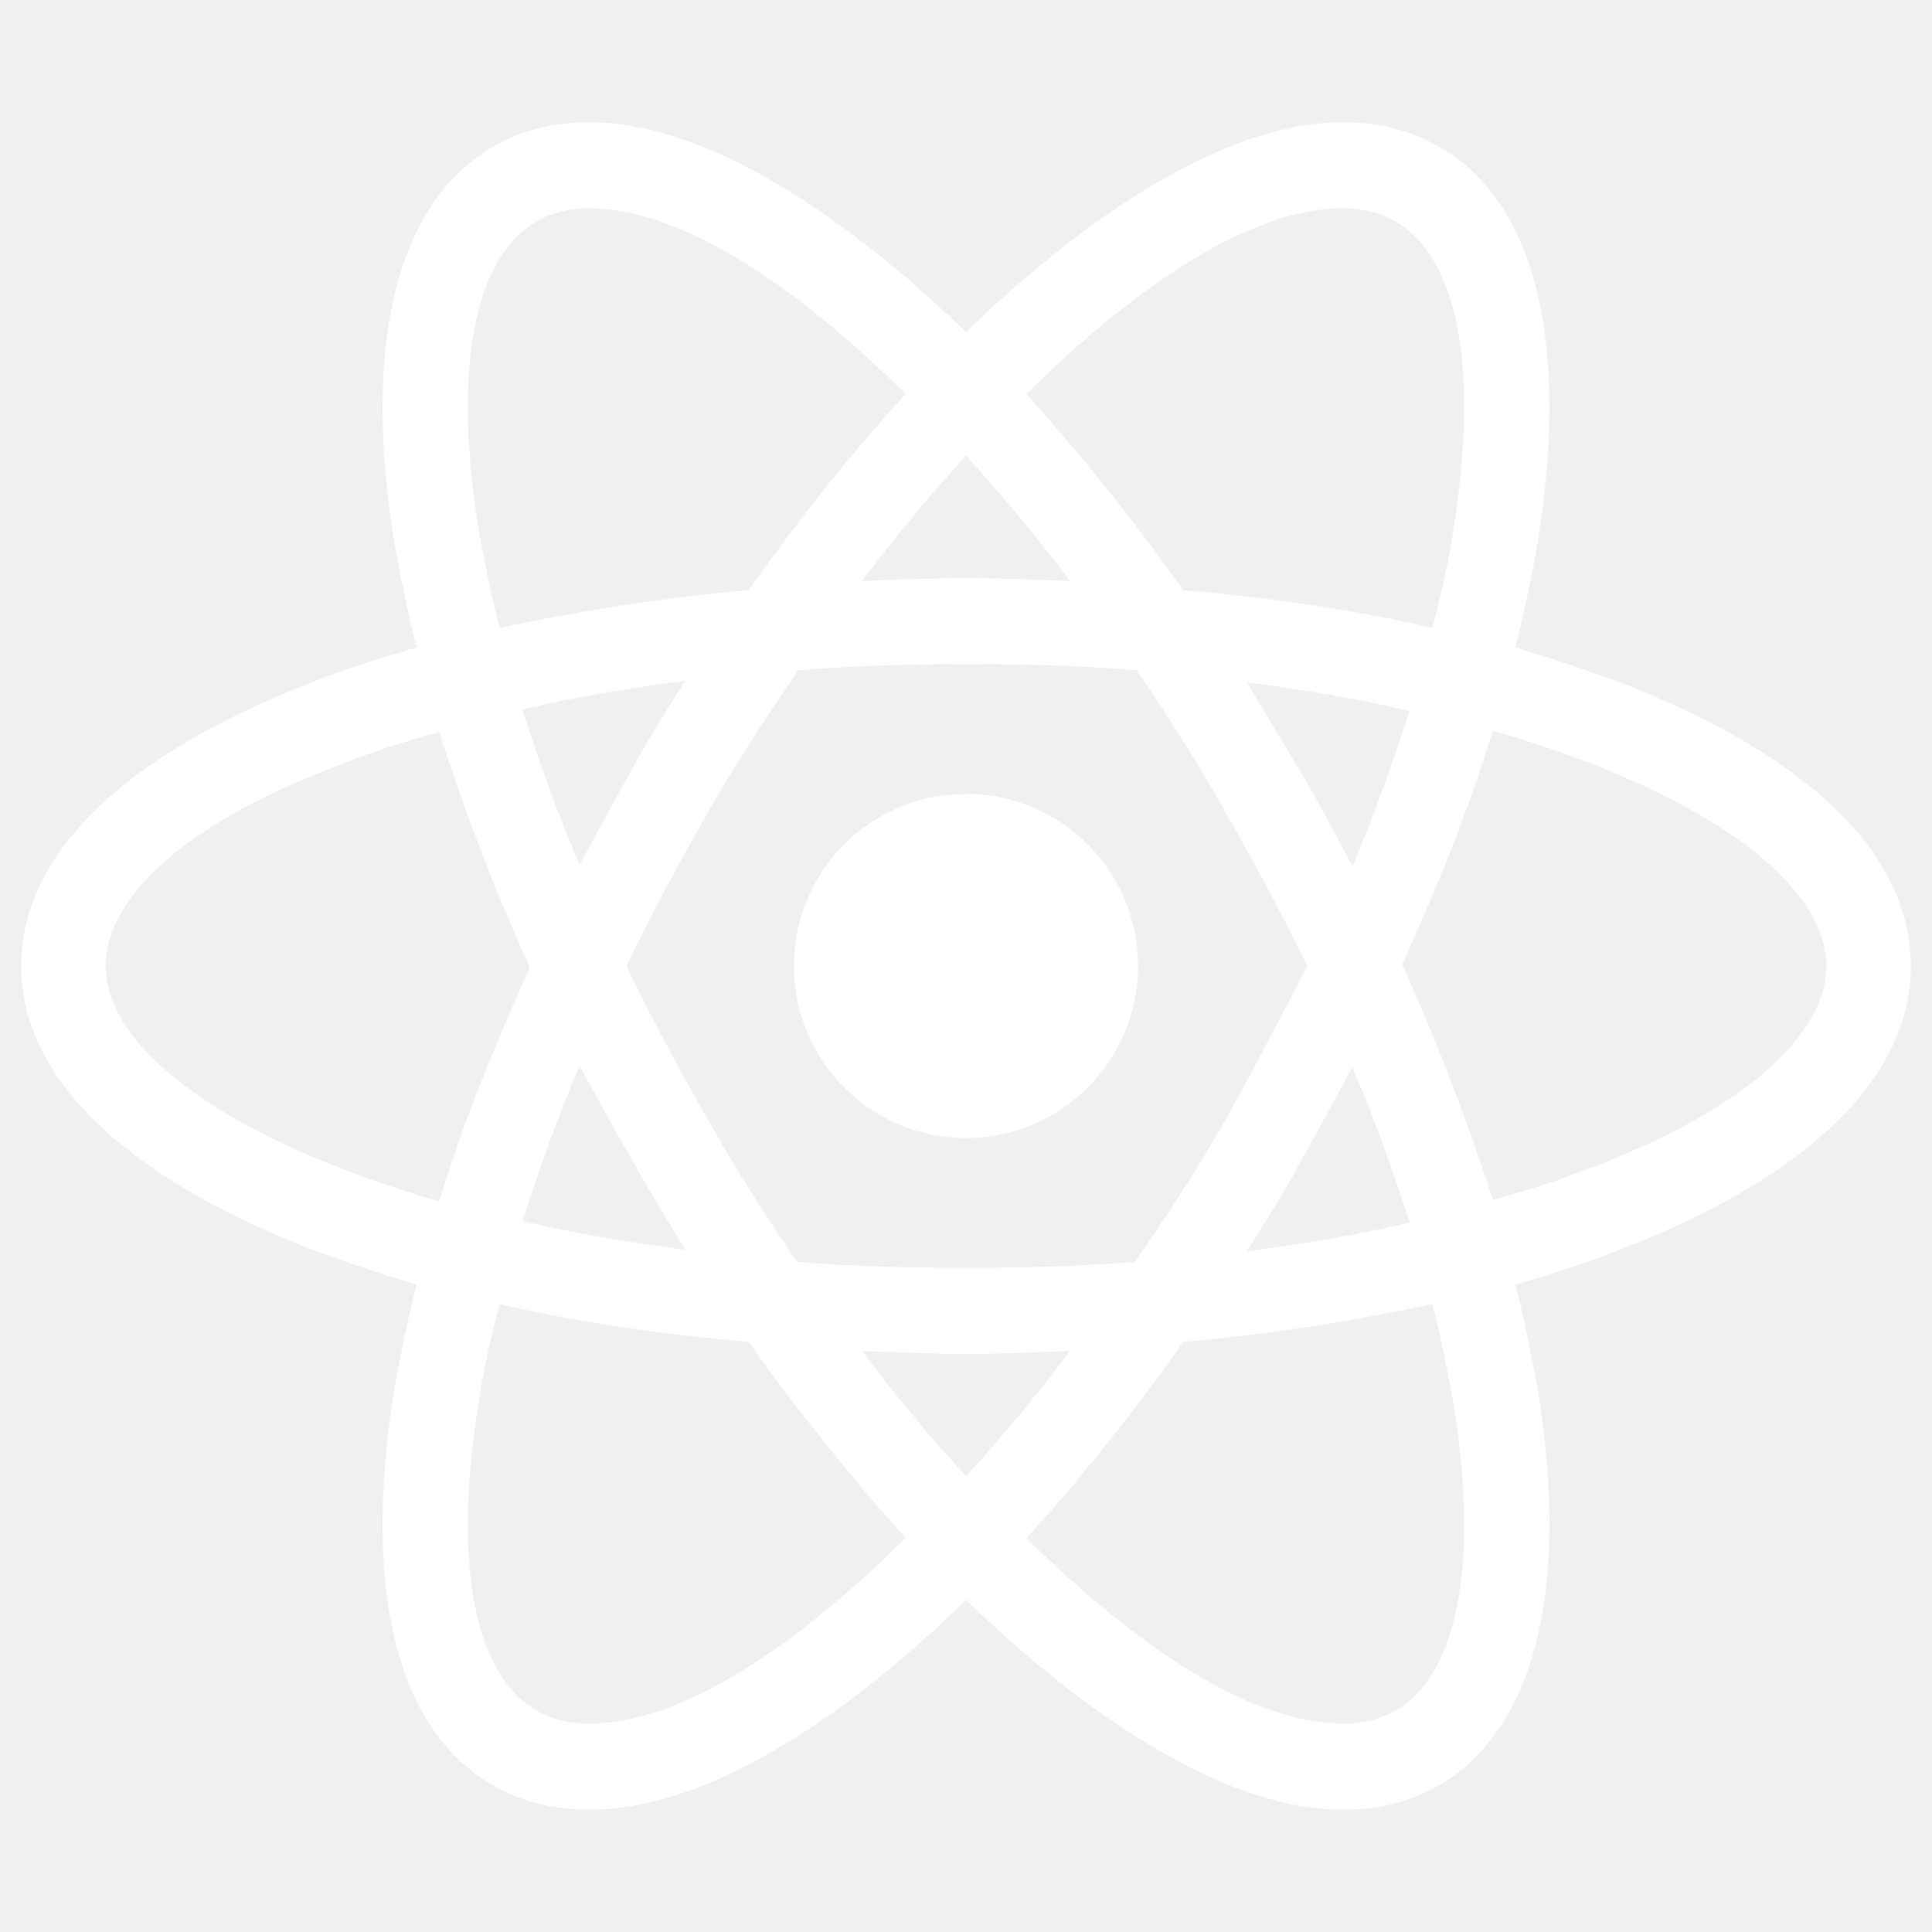
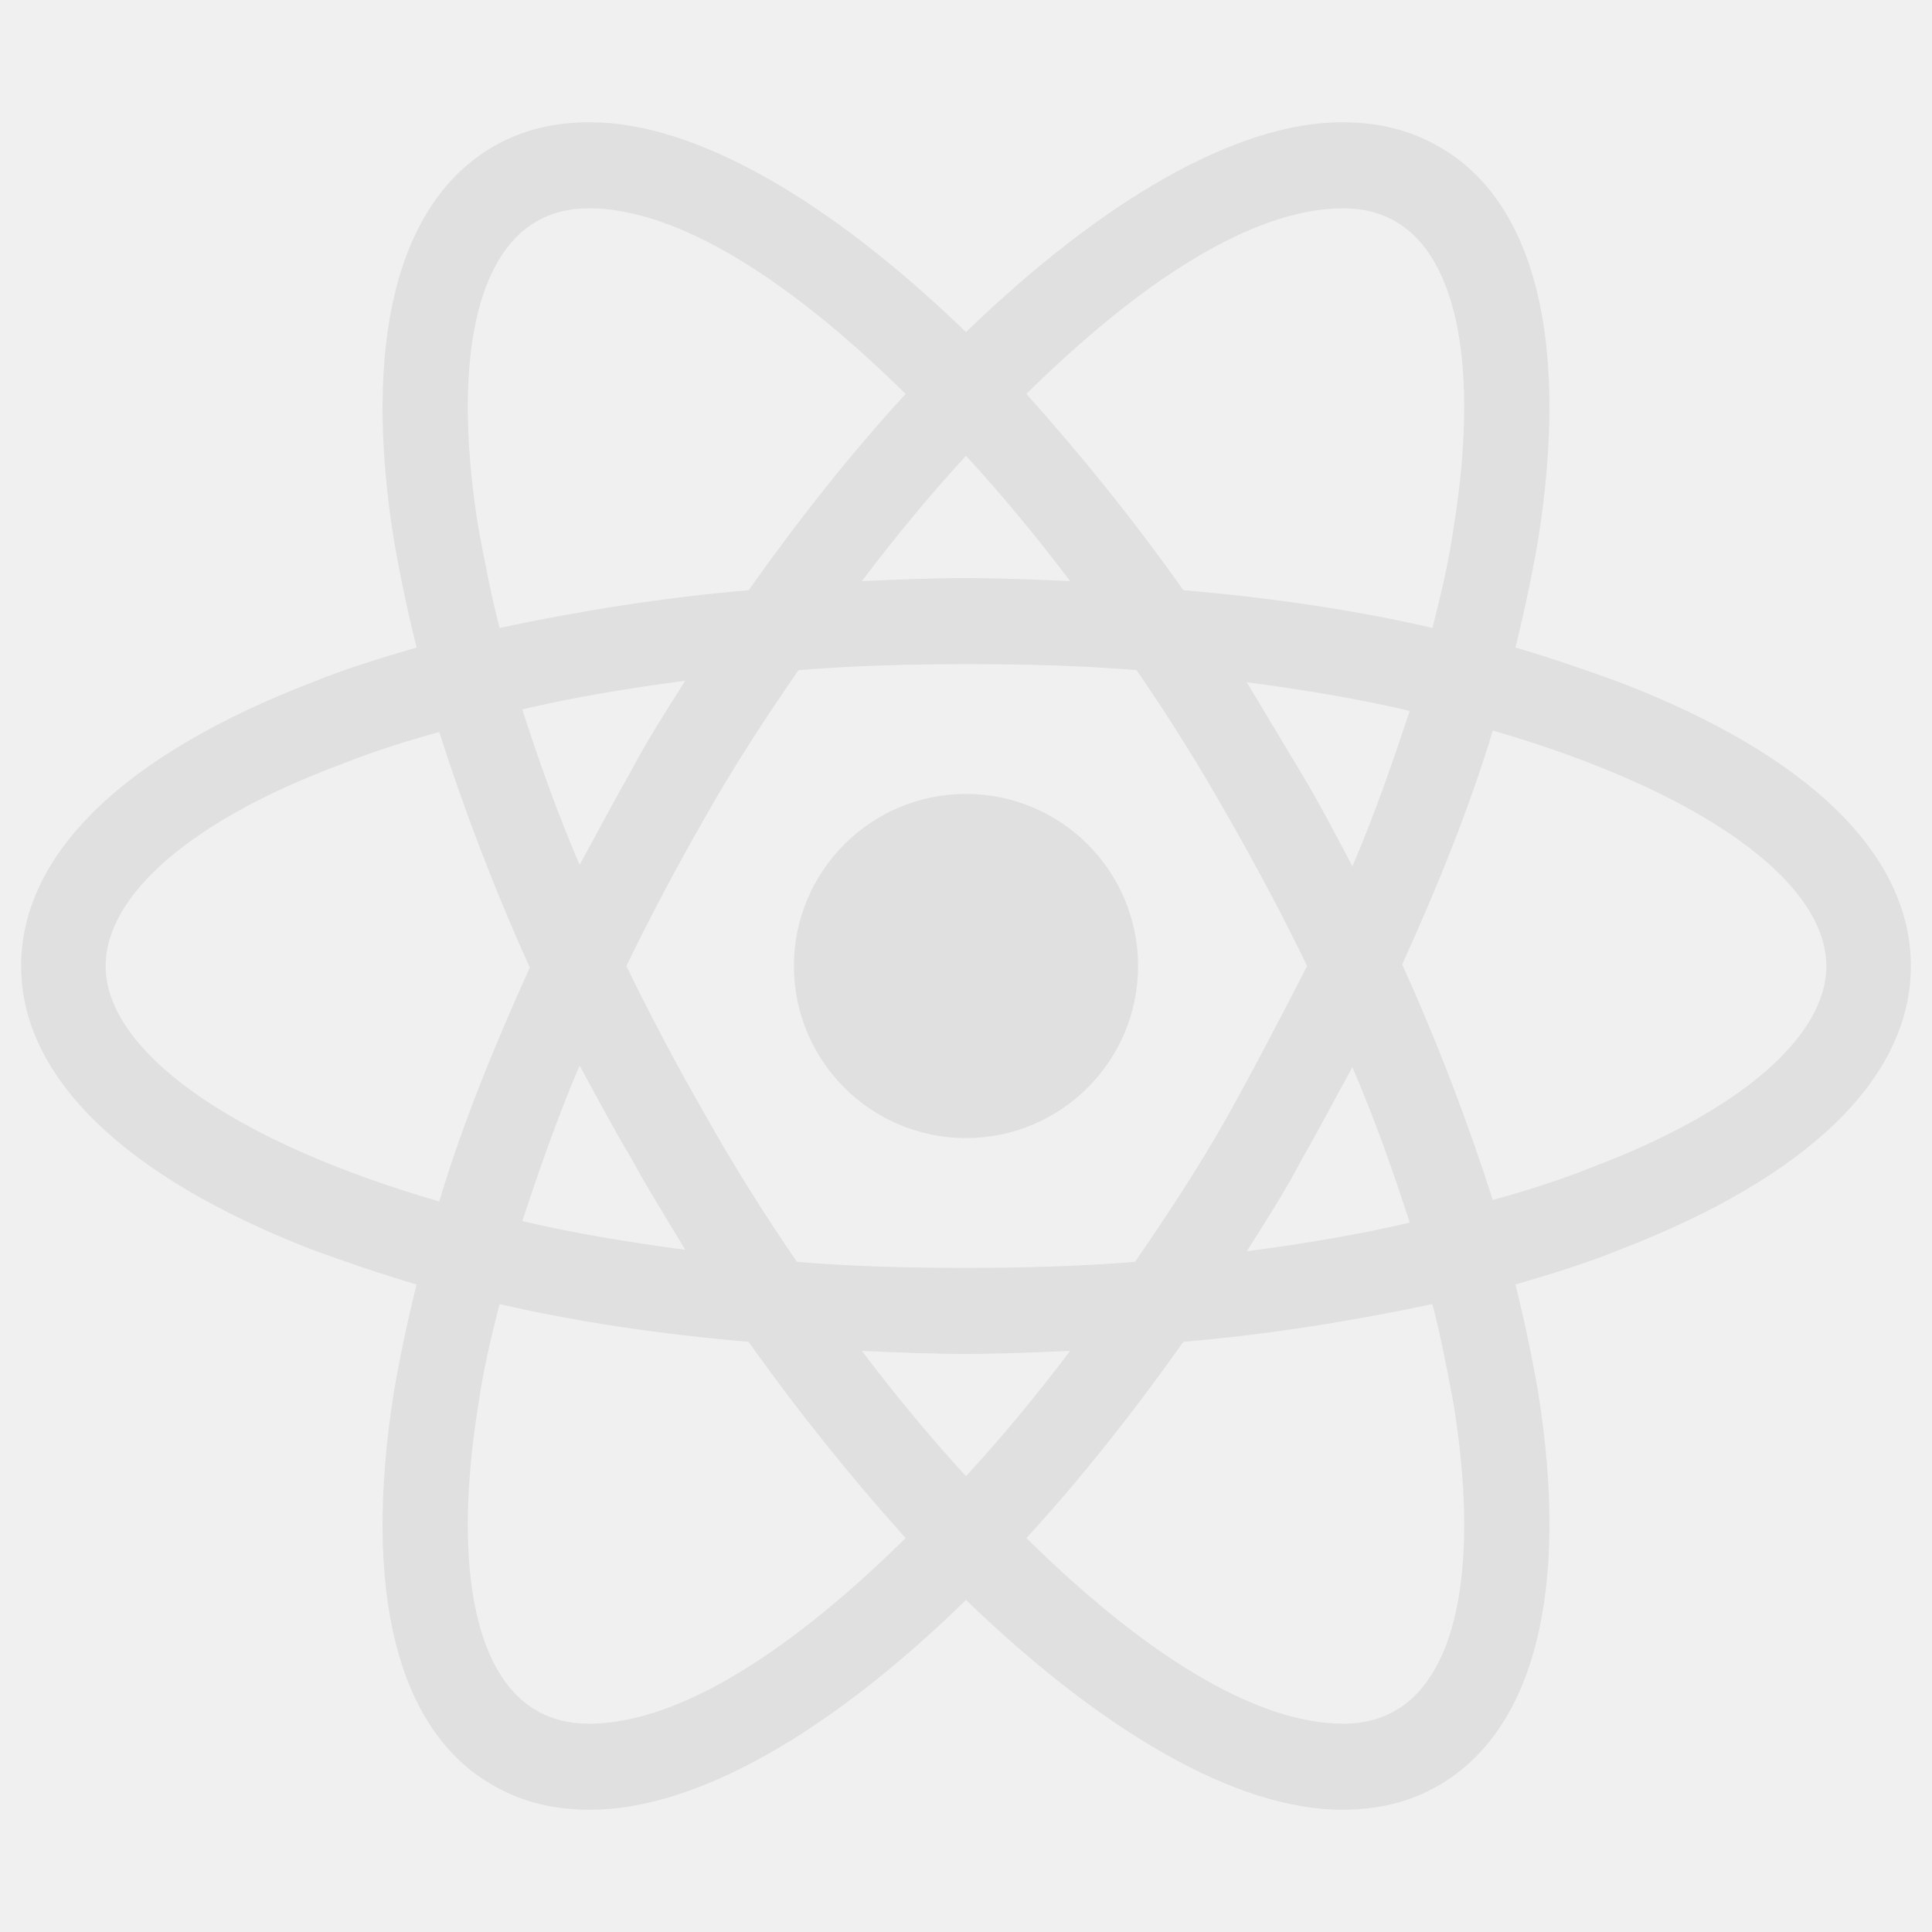
<svg xmlns="http://www.w3.org/2000/svg" viewBox="0 0 128 128">
-   <g fill="#ffffff">
+   <g fill="#E0E0E0">
    <circle cx="64" cy="64" r="11.4" />
    <path d="M107.3 45.2c-2.2-.8-4.5-1.6-6.9-2.3.6-2.4 1.1-4.8 1.5-7.1 2.1-13.2-.2-22.5-6.6-26.1-1.9-1.1-4-1.6-6.4-1.6-7 0-15.9 5.2-24.9 13.9-9-8.7-17.9-13.9-24.9-13.9-2.4 0-4.5.5-6.4 1.6-6.4 3.7-8.7 13-6.6 26.1.4 2.3.9 4.7 1.5 7.1-2.4.7-4.7 1.4-6.9 2.3C8.2 50 1.4 56.6 1.4 64s6.9 14 19.3 18.8c2.2.8 4.5 1.6 6.9 2.3-.6 2.4-1.1 4.8-1.5 7.1-2.1 13.2.2 22.5 6.6 26.1 1.9 1.1 4 1.6 6.4 1.6 7.1 0 16-5.2 24.9-13.9 9 8.7 17.9 13.9 24.9 13.9 2.4 0 4.5-.5 6.4-1.6 6.4-3.7 8.7-13 6.6-26.1-.4-2.3-.9-4.7-1.5-7.1 2.4-.7 4.7-1.4 6.9-2.3 12.5-4.8 19.3-11.4 19.3-18.8s-6.8-14-19.3-18.8zM92.5 14.7c4.1 2.4 5.5 9.8 3.8 20.3-.3 2.1-.8 4.3-1.4 6.6-5.2-1.2-10.7-2-16.5-2.5-3.4-4.8-6.9-9.1-10.4-13 7.4-7.3 14.9-12.3 21-12.3 1.3 0 2.5.3 3.5.9zM81.3 74c-1.8 3.2-3.9 6.4-6.1 9.6-3.7.3-7.4.4-11.2.4-3.9 0-7.6-.1-11.2-.4-2.2-3.2-4.2-6.4-6-9.6-1.9-3.3-3.7-6.7-5.3-10 1.6-3.3 3.4-6.7 5.3-10 1.8-3.2 3.9-6.4 6.1-9.6 3.7-.3 7.4-.4 11.2-.4 3.9 0 7.6.1 11.2.4 2.2 3.2 4.2 6.4 6 9.6 1.9 3.3 3.7 6.7 5.3 10-1.7 3.3-3.4 6.6-5.3 10zm8.3-3.3c1.5 3.5 2.7 6.9 3.8 10.3-3.4.8-7 1.4-10.8 1.9 1.2-1.9 2.5-3.9 3.6-6 1.2-2.1 2.3-4.2 3.4-6.2zM64 97.8c-2.4-2.6-4.7-5.4-6.9-8.3 2.3.1 4.6.2 6.9.2 2.3 0 4.6-.1 6.9-.2-2.2 2.9-4.5 5.7-6.9 8.3zm-18.6-15c-3.8-.5-7.4-1.1-10.8-1.9 1.1-3.3 2.3-6.8 3.8-10.3 1.1 2 2.2 4.1 3.4 6.1 1.2 2.2 2.4 4.1 3.6 6.1zm-7-25.5c-1.5-3.5-2.7-6.9-3.8-10.3 3.4-.8 7-1.4 10.8-1.9-1.2 1.9-2.5 3.9-3.6 6-1.2 2.1-2.3 4.2-3.4 6.2zM64 30.2c2.4 2.6 4.7 5.4 6.9 8.3-2.3-.1-4.6-.2-6.9-.2-2.3 0-4.6.1-6.9.2 2.2-2.9 4.5-5.7 6.9-8.3zm22.2 21l-3.6-6c3.8.5 7.4 1.1 10.8 1.9-1.1 3.3-2.3 6.8-3.8 10.3-1.1-2.1-2.2-4.2-3.4-6.2zM31.7 35c-1.7-10.5-.3-17.9 3.8-20.3 1-.6 2.2-.9 3.5-.9 6 0 13.5 4.9 21 12.3-3.5 3.8-7 8.2-10.4 13-5.8.5-11.3 1.4-16.5 2.5-.6-2.3-1-4.5-1.4-6.6zM7 64c0-4.7 5.7-9.7 15.7-13.4 2-.8 4.2-1.5 6.4-2.1 1.6 5 3.6 10.3 6 15.6-2.4 5.3-4.5 10.5-6 15.5C15.3 75.6 7 69.6 7 64zm28.5 49.3c-4.1-2.4-5.5-9.8-3.8-20.3.3-2.1.8-4.3 1.4-6.6 5.2 1.2 10.7 2 16.5 2.5 3.4 4.8 6.9 9.1 10.4 13-7.4 7.3-14.9 12.3-21 12.3-1.3 0-2.5-.3-3.5-.9zM96.3 93c1.7 10.5.3 17.9-3.8 20.3-1 .6-2.2.9-3.5.9-6 0-13.5-4.9-21-12.3 3.5-3.8 7-8.2 10.4-13 5.8-.5 11.3-1.4 16.5-2.5.6 2.3 1 4.5 1.4 6.6zm9-15.6c-2 .8-4.2 1.5-6.4 2.1-1.6-5-3.6-10.3-6-15.6 2.4-5.3 4.5-10.5 6-15.5 13.8 4 22.1 10 22.1 15.6 0 4.7-5.8 9.7-15.7 13.4z" />
  </g>
</svg>
